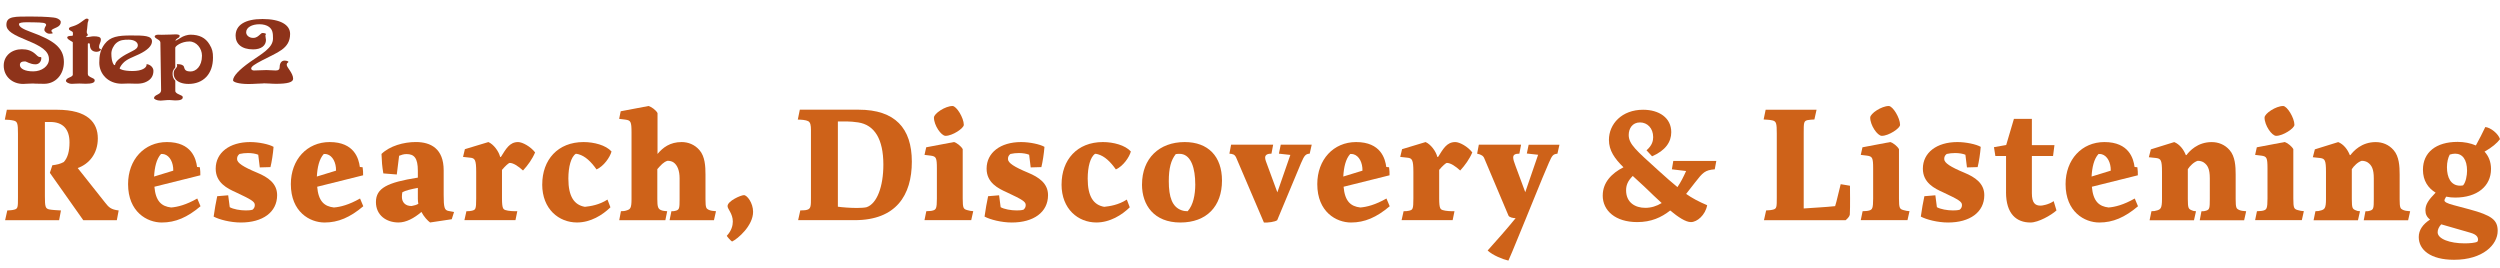
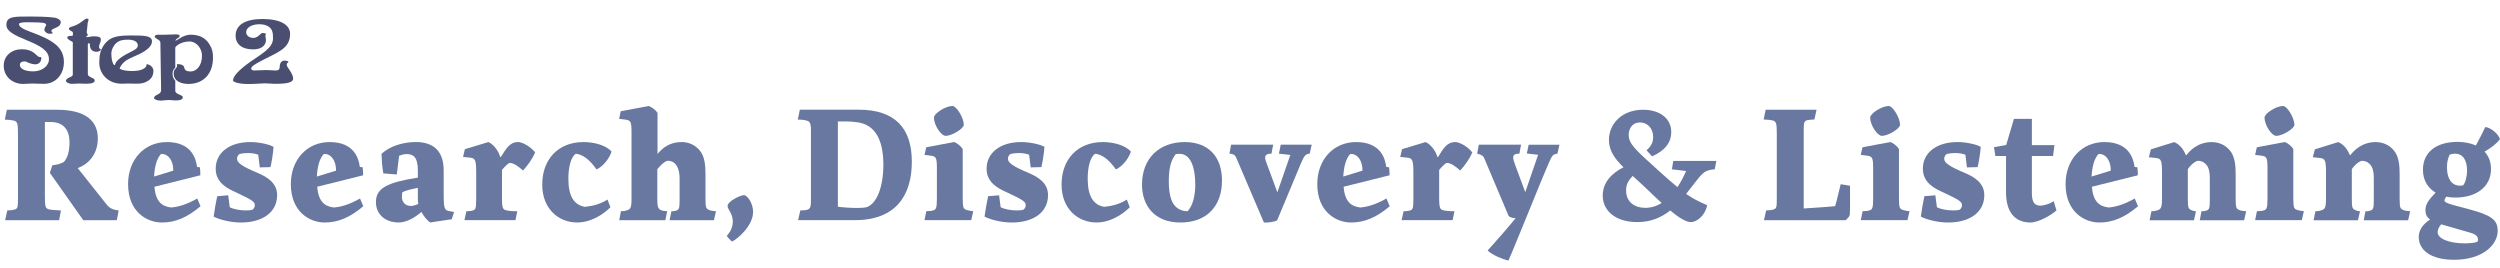
<svg xmlns="http://www.w3.org/2000/svg" id="Layer_1" viewBox="0 0 840.31 90.08">
-   <path d="M16.45,19.86c0-2.81-2.86-4.43-7.15-6.19-4.73-1.96-7.15-3.18-7.15-5.34,0-2.97,2.82-2.77,8.66-2.77,4.61,0,7.39.3,7.99.47.95.27,1.63.84,1.63,1.35,0,.81-.44,1.35-1.27,1.76-.99.47-1.87.74-1.87,1.18,0,.24.08.41.28.57.08.1.16.14.16.24,0,.17-.64.2-1.15.2-.79,0-1.67-.71-1.67-1.32,0-.74.6-1.39.6-1.59,0-.84-1.31-.84-4.09-.91-.91-.03-1.43-.03-2.34-.03-1.67,0-2.7.17-2.7.61,0,.95,1.35,1.69,3.93,2.64,7.27,2.67,11.17,5.04,11.17,10.11,0,4.33-2.9,7.33-6.64,7.33-2.5,0-3.77-.1-3.77-.1-.99-.03-2.19.14-3.3.14-3.66,0-6.52-2.53-6.52-6.15,0-3.38,2.74-5.51,6.08-5.51,1.87,0,3.26.47,4.49,1.55.56.51,1.03,1.08,1.59,1.08.36,0,.48-.07.48.34,0,1.22-.83,2.1-1.95,2.1-1.83,0-3.06-.98-3.46-.98-1.15,0-1.79.27-1.79,1.22,0,1.22,1.67,2.13,4.49,2.13s5.28-1.72,5.28-4.12Z" fill="#8e331a" />
-   <path d="M24.47,14.28c0-.07-.04-.17-.12-.2-1.11-.64-1.75-1.01-1.75-1.49,0-.41.64-.54,1.39-.54.6,0,.52-.14.52-.81,0-.27,0-.47-.24-.61-.72-.44-1.11-.54-1.11-.95,0-.88,1.71-.51,3.89-2.1,1.03-.74,1.75-1.32,1.99-1.32.32,0,.72.03.72.34,0,.41-.2.64-.28,1.05-.12.78-.08,1.25-.2,2.06-.04.41-.12.61-.12,1.01,0,.3.04.51.24.74.08.1.12.17.12.3,0,.2-.48.51-.71.68.16,0,.28.03.44.03.68,0,1.55-.27,2.19-.27,1.39,0,2.46.17,2.46,1.05,0,1.08-.6,1.45-.6,2.57,0,.27.08.54.4.64.12.03.24.1.24.24,0,.24-.72.71-1.43.71-1.35,0-2.15-.71-2.27-1.96-.04-.41.04-.91-.36-.91-.28,0-.36.07-.36.3v9.97c0,.61.28.85,1.79,1.55.36.17.52.37.52.71,0,.78-1.11,1.08-3.02,1.08-.83,0-1.27-.07-2.11-.07-1.07,0-2.03.1-2.5.1-1.19,0-2.03-.61-2.03-.98,0-1.18,2.3-1.18,2.3-2.13v-10.82Z" fill="#8e331a" />
-   <path d="M49.31,21.58c.87,0,2.26.88,2.26,2.23,0,1.59-.71,2.81-2.19,3.58-1.91,1.05-3.93.68-6.16.68-.91,0-1.39.07-2.3.07-4.69,0-7.55-3.41-7.55-7.03,0-2.33.28-4.33,1.83-6.35,1.87-2.43,4.45-2.84,8.82-2.84s7.07.03,7.07,1.99c0,1.49-1.55,2.97-4.29,4.29-2.11,1.01-4.25,1.66-5.52,3.11-.68.74-1.07,1.56-1.07,1.72,0,.13,1.15.84,4.33.84s4.65-1.05,4.73-2.03c0-.1-.08-.27.04-.27ZM38.5,21.89c.24,0,.2-.3.28-.51.44-1.25,2.46-2.64,5.72-4.22,1.15-.57,1.83-1.08,1.83-1.96,0-1.01-1.19-1.86-3.06-1.86-1.67,0-2.9.07-4.13,1.08-.99.84-1.71,2.33-1.71,3.55,0,2.84.79,3.92,1.07,3.92Z" fill="#8e331a" />
-   <path d="M58.92,22.67c-.36.54-.91.85-.91,2.1,0,.95.24,1.69.91,2.37v3.24c0,.41-.08.88,1.95,1.69.36.14.56.34.56.64,0,.78-.91,1.05-2.54,1.05-.76,0-1.19-.14-1.95-.14-1.19,0-2.26.2-2.98.2-1.31,0-2.19-.54-2.19-.84,0-.44.4-.78.83-1.01.64-.34,1.55-.64,1.55-1.69l-.24-15.95c0-.37-.28-.71-.6-.91-.6-.41-1.31-.71-1.31-1.15,0-.41.56-.61,1.15-.61.48,0,.75.03,1.23.03,2.34,0,3.93-.14,4.69-.14.64,0,1.31.14,1.31.44,0,.2-.04.51-.36.68-.48.24-1.03.68-1.03.95,0,.03,0,.07.04.07.48-.2,1.15-.64,1.67-.98.95-.64,2.38-1.05,3.3-1.05,2.98,0,5.05,1.01,6.4,3.24.99,1.59,1.19,2.67,1.19,4.46,0,5.61-3.34,8.85-8.23,8.85-2.07,0-3.7-.64-4.45-1.72-.56-.78-.52-1.49-.52-2.1,0-.71.52-1.22.91-1.69.16-.2.24-.34.24-.57,0,0-.08-.3-.08-.47,0-.1.16-.1.28-.1,1.07,0,1.87.3,2.07.84.28.85.32,1.62,2.27,1.62,1.75,0,3.81-1.66,3.81-5.31,0-2.47-1.87-4.77-4.21-4.77-2.78,0-4.77,1.59-4.77,2.1v6.62Z" fill="#8e331a" />
-   <path d="M88.55,28.04c-1.43,0-3.14.2-5.01.2-3.38,0-5.21-.68-5.21-1.22,0-1.39,1.95-3.51,5.72-6.19,3.89-2.74,7.71-4.7,7.71-7.88,0-1.72-.08-2.97-1.35-3.92-.75-.57-1.95-.88-3.18-.88-2.58,0-4.49,1.08-4.49,2.7,0,1.05,1.03,1.89,2.34,1.89,1.15,0,1.67-.57,2.38-1.18.28-.24.44-.47.83-.47.48,0,1.11.17,1.11.34,0,.07-.2.41-.2.47,0,.54.2,1.15.2,1.52,0,1.93-1.63,3.18-4.33,3.18-3.89,0-5.88-1.89-5.88-4.6,0-3.51,3.06-5.61,9.06-5.61s9.26,1.96,9.26,5c0,5.07-4.37,6.22-9.38,8.89-2.5,1.32-3.7,2.06-3.7,2.77,0,.37.44.64.91.64,1.35,0,2.82-.14,4.25-.14,1.19,0,1.91.14,3.1.14.91,0,1.31-.37,1.31-1.12,0-1.42.68-2.2,1.63-2.2.64,0,1.31.2,1.31.44,0,.1-.08.14-.16.2-.24.24-.4.27-.4.81,0,.84,2.15,2.74,2.15,4.66,0,1.18-1.95,1.69-5.72,1.69-1.67,0-2.62-.17-4.29-.17Z" fill="#8e331a" />
-   <path d="M39.89,70.73l-.62,3.28h-11.28l-11.23-15.91.83-2.55c1.61-.21,2.6-.42,3.85-1.09,1.35-1.46,1.92-3.69,1.92-6.6,0-4.42-2.18-6.86-6.45-6.86h-1.82v24.96c0,3.48.16,4.11,1.4,4.42.94.21,3.22.31,4,.36l-.62,3.28H1.72l.73-3.28c.73-.05,1.46-.05,2.29-.26,1.3-.31,1.3-.83,1.3-4.26v-21.22c0-3.48-.16-4.16-1.46-4.47-.83-.21-2.18-.31-2.96-.31l.68-3.33h16.85c10.4,0,13.73,4.37,13.73,9.62s-3.02,8.63-6.76,9.98l9.2,11.6c1.25,1.61,1.98,2.34,4.58,2.65Z" fill="#ce6219" />
-   <path d="M67.39,69.33c-4.42,3.74-8.42,5.46-13,5.46-4.94,0-11.34-3.54-11.34-12.9,0-8.27,5.46-14.14,13.05-14.14,8.32,0,9.78,5.62,10.14,8.37l.94.1c.16,1.04.16,1.87.16,2.7l-15.44,3.85c.42,4.89,2.39,6.6,5.62,6.97,2.13-.16,5.04-.88,8.79-3.02l1.09,2.6ZM54.13,51.75c-1.56,1.66-2.18,4.58-2.34,7.59l6.45-1.98c.05-2.7-1.14-4.99-3.02-5.51-.36-.1-.68-.1-1.09-.1Z" fill="#ce6219" />
-   <path d="M71.81,72.81c.31-2.18.78-5.04,1.2-6.86l3.69-.31.52,4c1.2.68,3.48,1.09,5.41,1.09.88,0,1.66-.05,2.29-.26.52-.47.73-.94.73-1.56,0-1.14-1.14-1.82-6.34-4.26-2.91-1.3-6.81-3.22-6.81-7.96,0-5.36,4.63-8.94,11.6-8.94,2.86,0,6.34.73,7.85,1.61-.16,2.18-.62,5.15-1.04,6.81l-3.59.1-.52-4.26c-.88-.36-2.13-.57-3.43-.57-.99,0-1.98.1-2.86.31-.57.47-.83.88-.83,1.72,0,1.3,2.13,2.65,6.76,4.58,3.64,1.51,6.71,3.59,6.71,7.54,0,5.77-4.89,9.2-12.17,9.2-3.54,0-7.28-.99-9.15-1.98Z" fill="#ce6219" />
-   <path d="M122.1,69.33c-4.42,3.74-8.42,5.46-13,5.46-4.94,0-11.34-3.54-11.34-12.9,0-8.27,5.46-14.14,13.05-14.14,8.32,0,9.78,5.62,10.14,8.37l.94.1c.16,1.04.16,1.87.16,2.7l-15.44,3.85c.42,4.89,2.39,6.6,5.62,6.97,2.13-.16,5.04-.88,8.79-3.02l1.09,2.6ZM108.84,51.75c-1.56,1.66-2.18,4.58-2.34,7.59l6.45-1.98c.05-2.7-1.14-4.99-3.02-5.51-.36-.1-.68-.1-1.09-.1Z" fill="#ce6219" />
-   <path d="M152.62,71.25l-.78,2.44-7.28,1.09c-.83-.62-2.03-1.87-2.91-3.54-2.55,2.18-5.2,3.54-7.7,3.54-4.11,0-7.59-2.44-7.59-6.86,0-4.68,3.8-6.6,14.09-8.22v-2.29c0-4.32-1.25-5.62-3.8-5.62-1.09,0-1.77.31-2.5.57l-.78,6.29-4.52-.36c-.42-2.5-.52-3.85-.62-6.55,2.81-2.7,7.44-4,11.54-4,5.04,0,9.36,2.24,9.36,9.52v8.27c0,4.16.26,5.1,1.56,5.36l1.92.36ZM140.61,68.5c-.1-.52-.16-1.09-.16-1.66v-3.69c-2.24.42-4.16.88-5.2,1.46-.1.36-.16.83-.16,1.61,0,1.72,1.14,3.07,3.28,3.02.88-.16,1.61-.36,2.24-.73Z" fill="#ce6219" />
-   <path d="M156.78,70.99c.73,0,1.2,0,1.82-.16,1.25-.31,1.46-.47,1.46-4.11v-8.94c0-4.06-.42-4.63-2.03-4.78l-2.39-.26.62-2.6,7.9-2.39c1.72.73,3.48,3.07,3.95,4.99h.26c1.66-2.6,2.86-4.99,5.77-4.99,1.46,0,4.21,1.51,5.72,3.48-.94,2.24-2.44,4.32-4.06,6.08-1.66-1.51-3.28-2.55-4.47-2.55-.36,0-1.51,1.04-2.6,2.34v9.62c0,3.48.47,3.64,1.2,3.9.94.31,2.81.42,3.95.36l-.62,3.02h-17.16l.68-3.02Z" fill="#ce6219" />
-   <path d="M182.26,62c0-8.32,5.25-14.25,13.88-14.25,3.54,0,7.49,1.04,9.41,3.17-.52,1.92-2.6,4.94-5.04,6.03-1.87-2.65-3.8-4.47-6.03-5.1-.36-.1-.73-.16-.94-.16-1.61,1.04-2.5,4.37-2.5,8.37,0,6.03,1.98,8.84,5.56,9.46,1.87-.21,4.78-.62,7.59-2.44l.99,2.6c-2.65,2.6-6.66,5.1-11.23,5.1-6.08,0-11.7-4.47-11.7-12.79Z" fill="#ce6219" />
-   <path d="M208.73,70.99c.78,0,1.3-.05,2.03-.31,1.09-.36,1.51-.73,1.51-3.74v-22.41c0-3.64-.26-4.06-2.03-4.32l-2.13-.26.52-2.55,9.36-1.77c.94.26,2.5,1.35,3.02,2.39v13.73c1.82-2.18,4.21-4,8.11-4,2.18,0,4.37.83,5.98,2.7,1.87,2.13,2.03,5.46,2.03,8.22v8.27c0,2.96.26,3.17,1.09,3.59.57.26,1.46.42,2.44.47l-.68,3.02h-14.92l.62-3.02c.73,0,.94,0,1.61-.21,1.04-.36,1.14-.83,1.14-3.85v-7.02c0-2.44-.68-4.42-2.08-5.36-.52-.36-1.3-.52-1.98-.52-1.35.42-2.24,1.46-3.43,2.81v10.09c0,2.55.26,3.22,1.14,3.64.57.31,1.46.36,2.18.42l-.62,3.02h-15.5l.57-3.02Z" fill="#ce6219" />
-   <path d="M244.29,79.26c1.56-1.66,2.03-3.43,2.03-4.78,0-2.7-1.77-4.16-1.77-5.2,0-1.72,4.47-3.69,5.51-3.69s3.07,2.6,3.07,5.62c0,4.63-5.1,9.05-7.07,9.98-.62-.42-1.61-1.61-1.77-1.92Z" fill="#ce6219" />
-   <path d="M268.99,70.73c.73-.05,1.66,0,2.29-.21,1.3-.36,1.3-1.35,1.3-4.06v-22.78c0-1.51-.16-2.55-.94-2.96s-2.39-.52-3.48-.52l.68-3.33h19.76c12.22,0,17.89,6.19,17.89,17.47s-5.3,19.66-19.19,19.66h-19.03l.73-3.28ZM291.3,69.64c3.48-1.2,5.62-6.92,5.62-14.3,0-8.58-2.96-13.36-8.48-14.2-1.35-.21-2.81-.31-3.59-.31h-3.22v28.65c1.46.21,4.21.42,6.45.42,1.4,0,2.6-.1,3.22-.26Z" fill="#ce6219" />
-   <path d="M311.37,70.99c.99-.05,1.66-.05,2.29-.26.94-.31,1.25-.68,1.25-4v-10.09c0-3.64-.26-4.06-2.03-4.32l-2.13-.26.57-2.55,9.36-1.77c.88.26,2.34,1.35,2.91,2.39v16.59c0,3.28.26,3.54,1.51,3.9.73.21,1.25.31,2.03.36l-.68,3.02h-15.71l.62-3.02ZM313.92,39.53c0-1.4,3.85-3.9,6.24-3.9,1.35,0,3.8,4,3.8,6.34,0,1.14-3.8,3.69-6.14,3.69-1.46,0-3.9-3.54-3.9-6.14Z" fill="#ce6219" />
-   <path d="M330.93,72.81c.31-2.18.78-5.04,1.2-6.86l3.69-.31.52,4c1.2.68,3.48,1.09,5.41,1.09.88,0,1.66-.05,2.29-.26.52-.47.73-.94.73-1.56,0-1.14-1.14-1.82-6.34-4.26-2.91-1.3-6.81-3.22-6.81-7.96,0-5.36,4.63-8.94,11.6-8.94,2.86,0,6.34.73,7.85,1.61-.16,2.18-.62,5.15-1.04,6.81l-3.59.1-.52-4.26c-.88-.36-2.13-.57-3.43-.57-.99,0-1.98.1-2.86.31-.57.47-.83.88-.83,1.72,0,1.3,2.13,2.65,6.76,4.58,3.64,1.51,6.71,3.59,6.71,7.54,0,5.77-4.89,9.2-12.17,9.2-3.54,0-7.28-.99-9.15-1.98Z" fill="#ce6219" />
-   <path d="M356.82,62c0-8.32,5.25-14.25,13.88-14.25,3.54,0,7.49,1.04,9.41,3.17-.52,1.92-2.6,4.94-5.04,6.03-1.87-2.65-3.8-4.47-6.03-5.1-.36-.1-.73-.16-.94-.16-1.61,1.04-2.5,4.37-2.5,8.37,0,6.03,1.98,8.84,5.56,9.46,1.87-.21,4.78-.62,7.59-2.44l.99,2.6c-2.65,2.6-6.66,5.1-11.23,5.1-6.08,0-11.7-4.47-11.7-12.79Z" fill="#ce6219" />
-   <path d="M383.86,62c0-8.74,5.77-14.25,14.35-14.25,7.85,0,12.53,4.78,12.53,12.95,0,8.63-5.15,14.09-13.99,14.09s-12.9-5.82-12.9-12.79ZM401.75,61.89c0-5.25-1.35-9.67-4.68-10.14-.78-.1-1.56,0-1.87.05-1.61,2.03-2.34,4.73-2.34,9.1,0,5.36,1.14,8.68,4.32,9.78.73.26,1.4.31,2.03.31,1.87-2.08,2.55-5.51,2.55-9.1Z" fill="#ce6219" />
-   <path d="M440.9,48.63l-.68,3.02c-1.3.1-1.77.47-2.91,3.17l-8.01,19.19c-.73.57-3.17.88-4.47.78l-9.31-21.79c-.52-1.14-1.14-1.25-2.29-1.35l.57-3.02h14.14l-.57,3.02c-.94,0-2.13.16-2.13,1.35,0,.31.1.78.26,1.2l3.85,10.45,4.37-12.58-3.85-.42.62-3.02h10.4Z" fill="#ce6219" />
-   <path d="M467.11,69.33c-4.42,3.74-8.42,5.46-13,5.46-4.94,0-11.34-3.54-11.34-12.9,0-8.27,5.46-14.14,13.05-14.14,8.32,0,9.78,5.62,10.14,8.37l.94.1c.16,1.04.16,1.87.16,2.7l-15.45,3.85c.42,4.89,2.39,6.6,5.62,6.97,2.13-.16,5.04-.88,8.79-3.02l1.09,2.6ZM453.85,51.75c-1.56,1.66-2.18,4.58-2.34,7.59l6.45-1.98c.05-2.7-1.14-4.99-3.02-5.51-.36-.1-.68-.1-1.09-.1Z" fill="#ce6219" />
-   <path d="M471.79,70.99c.73,0,1.2,0,1.82-.16,1.25-.31,1.46-.47,1.46-4.11v-8.94c0-4.06-.42-4.63-2.03-4.78l-2.39-.26.62-2.6,7.9-2.39c1.72.73,3.48,3.07,3.95,4.99h.26c1.66-2.6,2.86-4.99,5.77-4.99,1.46,0,4.21,1.51,5.72,3.48-.94,2.24-2.44,4.32-4.06,6.08-1.66-1.51-3.28-2.55-4.47-2.55-.36,0-1.51,1.04-2.6,2.34v9.62c0,3.48.47,3.64,1.2,3.9.94.31,2.81.42,3.95.36l-.62,3.02h-17.16l.68-3.02Z" fill="#ce6219" />
-   <path d="M500.03,84.2c3.07-3.43,6.24-6.97,9.41-10.87-.83,0-2.08-.26-2.39-.83l-8.11-19.19c-.31-.88-.99-1.35-2.44-1.66l.57-3.02h14.2l-.57,3.02c-1.46,0-2.08.36-2.08,1.3,0,.68.36,1.66.78,2.81l3.28,8.84,4.32-12.58-3.8-.42.62-2.96h10.35l-.68,3.02c-1.46.16-1.77.52-2.86,3.02-2.24,5.04-7.75,18.93-7.85,19.03-.16.26-4.73,11.7-5.77,13.88-1.87-.42-5.25-1.77-6.97-3.38Z" fill="#ce6219" />
-   <path d="M538.72,65.69c0-4.32,2.96-7.44,6.97-9.46-2.96-2.91-4.89-5.62-4.89-9.2,0-5.36,4.32-10.14,11.49-10.14,5.36,0,9.46,2.7,9.46,7.54,0,3.28-1.92,6.14-6.45,8.11l-1.87-2.03c1.92-1.61,2.24-3.22,2.24-4.42,0-3.02-1.98-4.94-4.42-4.94-2.6,0-3.8,2.08-3.8,4.21,0,3.12,2.55,5.2,9.93,11.91,2.6,2.34,4.63,4.16,6.45,5.62,1.14-1.66,2.08-3.54,2.91-5.41l-4.78-.57.47-2.81h14.46l-.52,2.81c-3.28.26-4,1.04-6.66,4.47-.99,1.3-1.98,2.55-2.96,3.8,2.08,1.46,4.16,2.55,7.07,3.8-.62,3.33-3.38,5.67-5.46,5.67-1.77,0-4.26-1.66-6.97-3.9-2.96,2.34-6.4,3.9-11.08,3.9-7.28,0-11.6-3.8-11.6-8.94ZM558.53,68.24c-5.15-4.73-2.6-2.6-9.72-9.1-1.77,1.77-2.24,3.22-2.24,4.84,0,4.11,3.07,5.88,6.45,5.88,1.98,0,3.8-.57,5.51-1.61Z" fill="#ce6219" />
-   <path d="M593.63,70.73c.73-.05,1.46-.05,2.29-.26,1.3-.31,1.3-.83,1.3-4.21v-21.32c0-3.48-.16-4.16-1.46-4.47-.83-.21-2.18-.26-2.96-.31l.68-3.28h17.11l-.73,3.28c-.73.05-1.46.05-2.29.21-1.3.31-1.3.88-1.3,4.32v25.38c2.65-.21,7.23-.42,10.56-.78.62-1.92,1.04-4.26,1.87-7.38l3.12.52c0,1.4.1,6.97-.05,9.67-.21.99-.99,1.46-1.4,1.92h-27.46l.73-3.28Z" fill="#ce6219" />
-   <path d="M626.07,70.99c.99-.05,1.66-.05,2.29-.26.94-.31,1.25-.68,1.25-4v-10.09c0-3.64-.26-4.06-2.03-4.32l-2.13-.26.57-2.55,9.36-1.77c.88.26,2.34,1.35,2.91,2.39v16.59c0,3.28.26,3.54,1.51,3.9.73.21,1.25.31,2.03.36l-.68,3.02h-15.7l.62-3.02ZM628.62,39.53c0-1.4,3.85-3.9,6.24-3.9,1.35,0,3.8,4,3.8,6.34,0,1.14-3.8,3.69-6.14,3.69-1.46,0-3.9-3.54-3.9-6.14Z" fill="#ce6219" />
-   <path d="M645.63,72.81c.31-2.18.78-5.04,1.2-6.86l3.69-.31.52,4c1.2.68,3.48,1.09,5.41,1.09.88,0,1.66-.05,2.29-.26.52-.47.73-.94.73-1.56,0-1.14-1.14-1.82-6.34-4.26-2.91-1.3-6.81-3.22-6.81-7.96,0-5.36,4.63-8.94,11.6-8.94,2.86,0,6.34.73,7.85,1.61-.16,2.18-.62,5.15-1.04,6.81l-3.59.1-.52-4.26c-.88-.36-2.13-.57-3.43-.57-.99,0-1.98.1-2.86.31-.57.47-.83.88-.83,1.72,0,1.3,2.13,2.65,6.76,4.58,3.64,1.51,6.71,3.59,6.71,7.54,0,5.77-4.89,9.2-12.17,9.2-3.54,0-7.28-.99-9.15-1.98Z" fill="#ce6219" />
-   <path d="M674.28,64.6v-12.17h-3.59l-.47-2.96,4.11-.73,2.6-8.79h6.03v8.84h7.59l-.47,3.64h-7.12v12.48c0,3.33,1.09,4.21,2.96,4.21.47,0,2.65-.31,4.37-1.51l.94,3.12c-1.77,1.61-6.08,4.06-8.74,4.06-4.68,0-8.22-2.86-8.22-10.19Z" fill="#ce6219" />
-   <path d="M718.63,69.33c-4.42,3.74-8.42,5.46-13,5.46-4.94,0-11.34-3.54-11.34-12.9,0-8.27,5.46-14.14,13.05-14.14,8.32,0,9.78,5.62,10.14,8.37l.94.1c.16,1.04.16,1.87.16,2.7l-15.45,3.85c.42,4.89,2.39,6.6,5.62,6.97,2.13-.16,5.04-.88,8.79-3.02l1.09,2.6ZM705.37,51.75c-1.56,1.66-2.18,4.58-2.34,7.59l6.45-1.98c.05-2.7-1.14-4.99-3.02-5.51-.36-.1-.68-.1-1.09-.1Z" fill="#ce6219" />
-   <path d="M723.16,70.99c.78,0,1.25-.05,2.03-.31,1.04-.36,1.51-.73,1.51-3.74v-9.15c0-3.95-.36-4.47-1.98-4.68-.78-.1-1.61-.16-2.44-.26l.68-2.65,7.85-2.44c1.82.73,3.17,2.5,3.9,4.37h.21c.99-1.3,3.69-4.37,8.48-4.37,2.24,0,4.42.83,6.03,2.7,1.87,2.13,2.03,5.46,2.03,8.22v8.27c0,2.96.26,3.17,1.09,3.59.57.26,1.4.42,2.44.47l-.68,3.02h-14.92l.57-3.02c.78,0,.99,0,1.61-.21,1.09-.36,1.2-.83,1.2-3.85v-7.02c0-3.07-.68-4.42-2.08-5.36-.57-.36-1.3-.52-1.98-.52-1.25.36-2.65,1.72-3.33,2.81v10.09c0,2.96.26,3.22,1.09,3.64.62.31.88.36,1.66.42l-.68,3.02h-14.92l.62-3.02Z" fill="#ce6219" />
-   <path d="M758.62,70.99c.99-.05,1.66-.05,2.29-.26.94-.31,1.25-.68,1.25-4v-10.09c0-3.64-.26-4.06-2.03-4.32l-2.13-.26.57-2.55,9.36-1.77c.88.26,2.34,1.35,2.91,2.39v16.59c0,3.28.26,3.54,1.51,3.9.73.21,1.25.31,2.03.36l-.68,3.02h-15.7l.62-3.02ZM761.17,39.53c0-1.4,3.85-3.9,6.24-3.9,1.35,0,3.8,4,3.8,6.34,0,1.14-3.8,3.69-6.14,3.69-1.46,0-3.9-3.54-3.9-6.14Z" fill="#ce6219" />
-   <path d="M778.28,70.99c.78,0,1.25-.05,2.03-.31,1.04-.36,1.51-.73,1.51-3.74v-9.15c0-3.95-.36-4.47-1.98-4.68-.78-.1-1.61-.16-2.44-.26l.68-2.65,7.85-2.44c1.82.73,3.17,2.5,3.9,4.37h.21c.99-1.3,3.69-4.37,8.48-4.37,2.24,0,4.42.83,6.03,2.7,1.87,2.13,2.03,5.46,2.03,8.22v8.27c0,2.96.26,3.17,1.09,3.59.57.26,1.4.42,2.44.47l-.68,3.02h-14.92l.57-3.02c.78,0,.99,0,1.61-.21,1.09-.36,1.2-.83,1.2-3.85v-7.02c0-3.07-.68-4.42-2.08-5.36-.57-.36-1.3-.52-1.98-.52-1.25.36-2.65,1.72-3.33,2.81v10.09c0,2.96.26,3.22,1.09,3.64.62.31.88.36,1.66.42l-.68,3.02h-14.92l.62-3.02Z" fill="#ce6219" />
-   <path d="M839.53,77.6c0,4.63-4.94,9.72-14.67,9.72-7.96,0-11.86-3.38-11.86-7.64,0-2.29,1.3-4.26,3.8-5.88-1.09-.83-1.56-1.82-1.56-3.12,0-1.98,1.04-3.48,3.43-5.93-2.5-1.51-4.26-4-4.26-7.7,0-5.82,4.37-9.36,11.65-9.36,2.24,0,4.32.42,6.14,1.2,1.04-1.87,2.34-4.42,3.17-6.19,1.77.16,4.32,2.18,4.94,4.06-.94,1.3-2.71,2.81-5.2,4.21,1.35,1.46,2.18,3.38,2.18,5.82,0,5.82-4.68,9.62-12.06,9.62-.99,0-2.03-.1-3.02-.31-.31.52-.57.99-.57,1.25,0,.52.78.99,3.12,1.61l5.25,1.4c7.54,2.03,9.52,3.59,9.52,7.23ZM832.93,80.61c0-.83-.36-1.77-2.6-2.39l-9.57-2.76c-.05,0-.1-.05-.21-.05-.73.78-1.2,1.72-1.2,2.65,0,2.24,4.06,3.74,9.1,3.74,1.61,0,3.59-.16,4.26-.57.16-.21.21-.42.21-.62ZM822.48,56.22c0,3.43,1.3,6.19,4.42,6.19.36,0,.78-.05.99-.1.94-.99,1.35-3.43,1.35-4.89,0-3.8-1.56-5.77-4-5.77-.57,0-1.14.1-1.82.31-.57,1.04-.94,2.55-.94,4.26Z" fill="#ce6219" />
+   <path d="M16.45,19.86c0-2.81-2.86-4.43-7.15-6.19-4.73-1.96-7.15-3.18-7.15-5.34,0-2.97,2.82-2.77,8.66-2.77,4.61,0,7.39.3,7.99.47.95.27,1.63.84,1.63,1.35,0,.81-.44,1.35-1.27,1.76-.99.47-1.87.74-1.87,1.18,0,.24.08.41.28.57.08.1.16.14.16.24,0,.17-.64.2-1.15.2-.79,0-1.67-.71-1.67-1.32,0-.74.6-1.39.6-1.59,0-.84-1.31-.84-4.09-.91-.91-.03-1.43-.03-2.34-.03-1.67,0-2.7.17-2.7.61,0,.95,1.35,1.69,3.93,2.64,7.27,2.67,11.17,5.04,11.17,10.11,0,4.33-2.9,7.33-6.64,7.33-2.5,0-3.77-.1-3.77-.1-.99-.03-2.19.14-3.3.14-3.66,0-6.52-2.53-6.52-6.15,0-3.38,2.74-5.51,6.08-5.51,1.87,0,3.26.47,4.49,1.55.56.51,1.03,1.08,1.59,1.08.36,0,.48-.07.48.34,0,1.22-.83,2.1-1.95,2.1-1.83,0-3.06-.98-3.46-.98-1.15,0-1.79.27-1.79,1.22,0,1.22,1.67,2.13,4.49,2.13s5.28-1.72,5.28-4.12Z" fill="#4a4e70" />
+   <path d="M24.47,14.28c0-.07-.04-.17-.12-.2-1.11-.64-1.75-1.01-1.75-1.49,0-.41.64-.54,1.39-.54.6,0,.52-.14.52-.81,0-.27,0-.47-.24-.61-.72-.44-1.11-.54-1.11-.95,0-.88,1.71-.51,3.89-2.1,1.03-.74,1.75-1.32,1.99-1.32.32,0,.72.03.72.34,0,.41-.2.64-.28,1.05-.12.78-.08,1.25-.2,2.06-.04.41-.12.61-.12,1.01,0,.3.04.51.24.74.08.1.12.17.12.3,0,.2-.48.51-.71.68.16,0,.28.03.44.03.68,0,1.55-.27,2.19-.27,1.39,0,2.46.17,2.46,1.05,0,1.08-.6,1.45-.6,2.57,0,.27.08.54.4.64.12.03.24.1.24.24,0,.24-.72.71-1.43.71-1.35,0-2.15-.71-2.27-1.96-.04-.41.04-.91-.36-.91-.28,0-.36.07-.36.3v9.97c0,.61.28.85,1.79,1.55.36.17.52.37.52.71,0,.78-1.11,1.08-3.02,1.08-.83,0-1.27-.07-2.11-.07-1.07,0-2.03.1-2.5.1-1.19,0-2.03-.61-2.03-.98,0-1.18,2.3-1.18,2.3-2.13v-10.82Z" fill="#4a4e70" />
+   <path d="M49.31,21.58c.87,0,2.26.88,2.26,2.23,0,1.59-.71,2.81-2.19,3.58-1.91,1.05-3.93.68-6.16.68-.91,0-1.39.07-2.3.07-4.69,0-7.55-3.41-7.55-7.03,0-2.33.28-4.33,1.83-6.35,1.87-2.43,4.45-2.84,8.82-2.84s7.07.03,7.07,1.99c0,1.49-1.55,2.97-4.29,4.29-2.11,1.01-4.25,1.66-5.52,3.11-.68.74-1.07,1.56-1.07,1.72,0,.13,1.15.84,4.33.84s4.65-1.05,4.73-2.03c0-.1-.08-.27.04-.27ZM38.5,21.89c.24,0,.2-.3.28-.51.44-1.25,2.46-2.64,5.72-4.22,1.15-.57,1.83-1.08,1.83-1.96,0-1.01-1.19-1.86-3.06-1.86-1.67,0-2.9.07-4.13,1.08-.99.84-1.71,2.33-1.71,3.55,0,2.84.79,3.92,1.07,3.92Z" fill="#4a4e70" />
+   <path d="M58.92,22.67c-.36.54-.91.85-.91,2.1,0,.95.24,1.69.91,2.37v3.24c0,.41-.08.88,1.95,1.69.36.14.56.34.56.64,0,.78-.91,1.05-2.54,1.05-.76,0-1.19-.14-1.95-.14-1.19,0-2.26.2-2.98.2-1.31,0-2.19-.54-2.19-.84,0-.44.4-.78.83-1.01.64-.34,1.55-.64,1.55-1.69l-.24-15.95c0-.37-.28-.71-.6-.91-.6-.41-1.31-.71-1.31-1.15,0-.41.56-.61,1.15-.61.48,0,.75.03,1.23.03,2.34,0,3.93-.14,4.69-.14.64,0,1.31.14,1.31.44,0,.2-.04.51-.36.68-.48.24-1.03.68-1.03.95,0,.03,0,.07.04.07.48-.2,1.15-.64,1.67-.98.95-.64,2.38-1.05,3.3-1.05,2.98,0,5.05,1.01,6.4,3.24.99,1.59,1.19,2.67,1.19,4.46,0,5.61-3.34,8.85-8.23,8.85-2.07,0-3.7-.64-4.45-1.72-.56-.78-.52-1.49-.52-2.1,0-.71.52-1.22.91-1.69.16-.2.24-.34.24-.57,0,0-.08-.3-.08-.47,0-.1.16-.1.28-.1,1.07,0,1.87.3,2.07.84.28.85.32,1.62,2.27,1.62,1.75,0,3.81-1.66,3.81-5.31,0-2.47-1.87-4.77-4.21-4.77-2.78,0-4.77,1.59-4.77,2.1v6.62Z" fill="#4a4e70" />
+   <path d="M88.55,28.04c-1.43,0-3.14.2-5.01.2-3.38,0-5.21-.68-5.21-1.22,0-1.39,1.95-3.51,5.72-6.19,3.89-2.74,7.71-4.7,7.71-7.88,0-1.72-.08-2.97-1.35-3.92-.75-.57-1.95-.88-3.18-.88-2.58,0-4.49,1.08-4.49,2.7,0,1.05,1.03,1.89,2.34,1.89,1.15,0,1.67-.57,2.38-1.18.28-.24.44-.47.83-.47.48,0,1.11.17,1.11.34,0,.07-.2.41-.2.47,0,.54.2,1.15.2,1.52,0,1.93-1.63,3.18-4.33,3.18-3.89,0-5.88-1.89-5.88-4.6,0-3.51,3.06-5.61,9.06-5.61s9.26,1.96,9.26,5c0,5.07-4.37,6.22-9.38,8.89-2.5,1.32-3.7,2.06-3.7,2.77,0,.37.44.64.91.64,1.35,0,2.82-.14,4.25-.14,1.19,0,1.91.14,3.1.14.91,0,1.31-.37,1.31-1.12,0-1.42.68-2.2,1.63-2.2.64,0,1.31.2,1.31.44,0,.1-.08.14-.16.2-.24.24-.4.27-.4.81,0,.84,2.15,2.74,2.15,4.66,0,1.18-1.95,1.69-5.72,1.69-1.67,0-2.62-.17-4.29-.17Z" fill="#4a4e70" />
+   <path d="M39.89,70.73l-.62,3.28h-11.28l-11.23-15.91.83-2.55c1.61-.21,2.6-.42,3.85-1.09,1.35-1.46,1.92-3.69,1.92-6.6,0-4.42-2.18-6.86-6.45-6.86h-1.82v24.96c0,3.48.16,4.11,1.4,4.42.94.21,3.22.31,4,.36l-.62,3.28H1.72l.73-3.28c.73-.05,1.46-.05,2.29-.26,1.3-.31,1.3-.83,1.3-4.26v-21.22c0-3.48-.16-4.16-1.46-4.47-.83-.21-2.18-.31-2.96-.31l.68-3.33h16.85c10.4,0,13.73,4.37,13.73,9.62s-3.02,8.63-6.76,9.98l9.2,11.6c1.25,1.61,1.98,2.34,4.58,2.65Z" fill="#6878a0" />
+   <path d="M67.39,69.33c-4.42,3.74-8.42,5.46-13,5.46-4.94,0-11.34-3.54-11.34-12.9,0-8.27,5.46-14.14,13.05-14.14,8.32,0,9.78,5.62,10.14,8.37l.94.1c.16,1.04.16,1.87.16,2.7l-15.44,3.85c.42,4.89,2.39,6.6,5.62,6.97,2.13-.16,5.04-.88,8.79-3.02l1.09,2.6ZM54.13,51.75c-1.56,1.66-2.18,4.58-2.34,7.59l6.45-1.98c.05-2.7-1.14-4.99-3.02-5.51-.36-.1-.68-.1-1.09-.1Z" fill="#6878a0" />
+   <path d="M71.81,72.81c.31-2.18.78-5.04,1.2-6.86l3.69-.31.52,4c1.2.68,3.48,1.09,5.41,1.09.88,0,1.66-.05,2.29-.26.52-.47.73-.94.73-1.56,0-1.14-1.14-1.82-6.34-4.26-2.91-1.3-6.81-3.22-6.81-7.96,0-5.36,4.63-8.94,11.6-8.94,2.86,0,6.34.73,7.85,1.61-.16,2.18-.62,5.15-1.04,6.81l-3.59.1-.52-4.26c-.88-.36-2.13-.57-3.43-.57-.99,0-1.98.1-2.86.31-.57.47-.83.88-.83,1.72,0,1.3,2.13,2.65,6.76,4.58,3.64,1.51,6.71,3.59,6.71,7.54,0,5.77-4.89,9.2-12.17,9.2-3.54,0-7.28-.99-9.15-1.98Z" fill="#6878a0" />
+   <path d="M122.1,69.33c-4.42,3.74-8.42,5.46-13,5.46-4.94,0-11.34-3.54-11.34-12.9,0-8.27,5.46-14.14,13.05-14.14,8.32,0,9.78,5.62,10.14,8.37l.94.1c.16,1.04.16,1.87.16,2.7l-15.44,3.85c.42,4.89,2.39,6.6,5.62,6.97,2.13-.16,5.04-.88,8.79-3.02l1.09,2.6ZM108.84,51.75c-1.56,1.66-2.18,4.58-2.34,7.59l6.45-1.98c.05-2.7-1.14-4.99-3.02-5.51-.36-.1-.68-.1-1.09-.1Z" fill="#6878a0" />
+   <path d="M152.62,71.25l-.78,2.44-7.28,1.09c-.83-.62-2.03-1.87-2.91-3.54-2.55,2.18-5.2,3.54-7.7,3.54-4.11,0-7.59-2.44-7.59-6.86,0-4.68,3.8-6.6,14.09-8.22v-2.29c0-4.32-1.25-5.62-3.8-5.62-1.09,0-1.77.31-2.5.57l-.78,6.29-4.52-.36c-.42-2.5-.52-3.85-.62-6.55,2.81-2.7,7.44-4,11.54-4,5.04,0,9.36,2.24,9.36,9.52v8.27c0,4.16.26,5.1,1.56,5.36l1.92.36ZM140.61,68.5c-.1-.52-.16-1.09-.16-1.66v-3.69c-2.24.42-4.16.88-5.2,1.46-.1.36-.16.83-.16,1.61,0,1.72,1.14,3.07,3.28,3.02.88-.16,1.61-.36,2.24-.73Z" fill="#6878a0" />
+   <path d="M156.78,70.99c.73,0,1.2,0,1.82-.16,1.25-.31,1.46-.47,1.46-4.11v-8.94c0-4.06-.42-4.63-2.03-4.78l-2.39-.26.62-2.6,7.9-2.39c1.72.73,3.48,3.07,3.95,4.99h.26c1.66-2.6,2.86-4.99,5.77-4.99,1.46,0,4.21,1.51,5.72,3.48-.94,2.24-2.44,4.32-4.06,6.08-1.66-1.51-3.28-2.55-4.47-2.55-.36,0-1.51,1.04-2.6,2.34v9.62c0,3.48.47,3.64,1.2,3.9.94.31,2.81.42,3.95.36l-.62,3.02h-17.16l.68-3.02Z" fill="#6878a0" />
+   <path d="M182.26,62c0-8.32,5.25-14.25,13.88-14.25,3.54,0,7.49,1.04,9.41,3.17-.52,1.92-2.6,4.94-5.04,6.03-1.87-2.65-3.8-4.47-6.03-5.1-.36-.1-.73-.16-.94-.16-1.61,1.04-2.5,4.37-2.5,8.37,0,6.03,1.98,8.84,5.56,9.46,1.87-.21,4.78-.62,7.59-2.44l.99,2.6c-2.65,2.6-6.66,5.1-11.23,5.1-6.08,0-11.7-4.47-11.7-12.79Z" fill="#6878a0" />
+   <path d="M208.73,70.99c.78,0,1.3-.05,2.03-.31,1.09-.36,1.51-.73,1.51-3.74v-22.41c0-3.64-.26-4.06-2.03-4.32l-2.13-.26.52-2.55,9.36-1.77c.94.26,2.5,1.35,3.02,2.39v13.73c1.82-2.18,4.21-4,8.11-4,2.18,0,4.37.83,5.98,2.7,1.87,2.13,2.03,5.46,2.03,8.22v8.27c0,2.96.26,3.17,1.09,3.59.57.26,1.46.42,2.44.47l-.68,3.02h-14.92l.62-3.02c.73,0,.94,0,1.61-.21,1.04-.36,1.14-.83,1.14-3.85v-7.02c0-2.44-.68-4.42-2.08-5.36-.52-.36-1.3-.52-1.98-.52-1.35.42-2.24,1.46-3.43,2.81v10.09c0,2.55.26,3.22,1.14,3.64.57.31,1.46.36,2.18.42l-.62,3.02h-15.5l.57-3.02Z" fill="#6878a0" />
+   <path d="M244.29,79.26c1.56-1.66,2.03-3.43,2.03-4.78,0-2.7-1.77-4.16-1.77-5.2,0-1.72,4.47-3.69,5.51-3.69s3.07,2.6,3.07,5.62c0,4.63-5.1,9.05-7.07,9.98-.62-.42-1.61-1.61-1.77-1.92Z" fill="#6878a0" />
+   <path d="M268.99,70.73c.73-.05,1.66,0,2.29-.21,1.3-.36,1.3-1.35,1.3-4.06v-22.78c0-1.51-.16-2.55-.94-2.96s-2.39-.52-3.48-.52l.68-3.33h19.76c12.22,0,17.89,6.19,17.89,17.47s-5.3,19.66-19.19,19.66h-19.03l.73-3.28ZM291.3,69.64c3.48-1.2,5.62-6.92,5.62-14.3,0-8.58-2.96-13.36-8.48-14.2-1.35-.21-2.81-.31-3.59-.31h-3.22v28.65c1.46.21,4.21.42,6.45.42,1.4,0,2.6-.1,3.22-.26Z" fill="#6878a0" />
+   <path d="M311.37,70.99c.99-.05,1.66-.05,2.29-.26.94-.31,1.25-.68,1.25-4v-10.09c0-3.64-.26-4.06-2.03-4.32l-2.13-.26.57-2.55,9.36-1.77c.88.26,2.34,1.35,2.91,2.39v16.59c0,3.28.26,3.54,1.51,3.9.73.21,1.25.31,2.03.36l-.68,3.02h-15.71l.62-3.02ZM313.92,39.53c0-1.4,3.85-3.9,6.24-3.9,1.35,0,3.8,4,3.8,6.34,0,1.14-3.8,3.69-6.14,3.69-1.46,0-3.9-3.54-3.9-6.14Z" fill="#6878a0" />
+   <path d="M330.93,72.81c.31-2.18.78-5.04,1.2-6.86l3.69-.31.52,4c1.2.68,3.48,1.09,5.41,1.09.88,0,1.66-.05,2.29-.26.52-.47.73-.94.73-1.56,0-1.14-1.14-1.82-6.34-4.26-2.91-1.3-6.81-3.22-6.81-7.96,0-5.36,4.63-8.94,11.6-8.94,2.86,0,6.34.73,7.85,1.61-.16,2.18-.62,5.15-1.04,6.81l-3.59.1-.52-4.26c-.88-.36-2.13-.57-3.43-.57-.99,0-1.98.1-2.86.31-.57.47-.83.88-.83,1.72,0,1.3,2.13,2.65,6.76,4.58,3.64,1.51,6.71,3.59,6.71,7.54,0,5.77-4.89,9.2-12.17,9.2-3.54,0-7.28-.99-9.15-1.98Z" fill="#6878a0" />
+   <path d="M356.82,62c0-8.32,5.25-14.25,13.88-14.25,3.54,0,7.49,1.04,9.41,3.17-.52,1.92-2.6,4.94-5.04,6.03-1.87-2.65-3.8-4.47-6.03-5.1-.36-.1-.73-.16-.94-.16-1.61,1.04-2.5,4.37-2.5,8.37,0,6.03,1.98,8.84,5.56,9.46,1.87-.21,4.78-.62,7.59-2.44l.99,2.6c-2.65,2.6-6.66,5.1-11.23,5.1-6.08,0-11.7-4.47-11.7-12.79Z" fill="#6878a0" />
+   <path d="M383.86,62c0-8.74,5.77-14.25,14.35-14.25,7.85,0,12.53,4.78,12.53,12.95,0,8.63-5.15,14.09-13.99,14.09s-12.9-5.82-12.9-12.79ZM401.75,61.89c0-5.25-1.35-9.67-4.68-10.14-.78-.1-1.56,0-1.87.05-1.61,2.03-2.34,4.73-2.34,9.1,0,5.36,1.14,8.68,4.32,9.78.73.26,1.4.31,2.03.31,1.87-2.08,2.55-5.51,2.55-9.1Z" fill="#6878a0" />
+   <path d="M440.9,48.63l-.68,3.02c-1.3.1-1.77.47-2.91,3.17l-8.01,19.19c-.73.57-3.17.88-4.47.78l-9.31-21.79c-.52-1.14-1.14-1.25-2.29-1.35l.57-3.02h14.14l-.57,3.02c-.94,0-2.13.16-2.13,1.35,0,.31.1.78.26,1.2l3.85,10.45,4.37-12.58-3.85-.42.62-3.02h10.4Z" fill="#6878a0" />
+   <path d="M467.11,69.33c-4.42,3.74-8.42,5.46-13,5.46-4.94,0-11.34-3.54-11.34-12.9,0-8.27,5.46-14.14,13.05-14.14,8.32,0,9.78,5.62,10.14,8.37l.94.1c.16,1.04.16,1.87.16,2.7l-15.45,3.85c.42,4.89,2.39,6.6,5.62,6.97,2.13-.16,5.04-.88,8.79-3.02l1.09,2.6ZM453.85,51.75c-1.56,1.66-2.18,4.58-2.34,7.59l6.45-1.98c.05-2.7-1.14-4.99-3.02-5.51-.36-.1-.68-.1-1.09-.1Z" fill="#6878a0" />
+   <path d="M471.79,70.99c.73,0,1.2,0,1.82-.16,1.25-.31,1.46-.47,1.46-4.11v-8.94c0-4.06-.42-4.63-2.03-4.78l-2.39-.26.62-2.6,7.9-2.39c1.72.73,3.48,3.07,3.95,4.99h.26c1.66-2.6,2.86-4.99,5.77-4.99,1.46,0,4.21,1.51,5.72,3.48-.94,2.24-2.44,4.32-4.06,6.08-1.66-1.51-3.28-2.55-4.47-2.55-.36,0-1.51,1.04-2.6,2.34v9.62c0,3.48.47,3.64,1.2,3.9.94.31,2.81.42,3.95.36l-.62,3.02h-17.16l.68-3.02Z" fill="#6878a0" />
+   <path d="M500.03,84.2c3.07-3.43,6.24-6.97,9.41-10.87-.83,0-2.08-.26-2.39-.83l-8.11-19.19c-.31-.88-.99-1.35-2.44-1.66l.57-3.02h14.2l-.57,3.02c-1.46,0-2.08.36-2.08,1.3,0,.68.36,1.66.78,2.81l3.28,8.84,4.32-12.58-3.8-.42.62-2.96h10.35l-.68,3.02c-1.46.16-1.77.52-2.86,3.02-2.24,5.04-7.75,18.93-7.85,19.03-.16.26-4.73,11.7-5.77,13.88-1.87-.42-5.25-1.77-6.97-3.38Z" fill="#6878a0" />
+   <path d="M538.72,65.69c0-4.32,2.96-7.44,6.97-9.46-2.96-2.91-4.89-5.62-4.89-9.2,0-5.36,4.32-10.14,11.49-10.14,5.36,0,9.46,2.7,9.46,7.54,0,3.28-1.92,6.14-6.45,8.11l-1.87-2.03c1.92-1.61,2.24-3.22,2.24-4.42,0-3.02-1.98-4.94-4.42-4.94-2.6,0-3.8,2.08-3.8,4.21,0,3.12,2.55,5.2,9.93,11.91,2.6,2.34,4.63,4.16,6.45,5.62,1.14-1.66,2.08-3.54,2.91-5.41l-4.78-.57.47-2.81h14.46l-.52,2.81c-3.28.26-4,1.04-6.66,4.47-.99,1.3-1.98,2.55-2.96,3.8,2.08,1.46,4.16,2.55,7.07,3.8-.62,3.33-3.38,5.67-5.46,5.67-1.77,0-4.26-1.66-6.97-3.9-2.96,2.34-6.4,3.9-11.08,3.9-7.28,0-11.6-3.8-11.6-8.94ZM558.53,68.24c-5.15-4.73-2.6-2.6-9.72-9.1-1.77,1.77-2.24,3.22-2.24,4.84,0,4.11,3.07,5.88,6.45,5.88,1.98,0,3.8-.57,5.51-1.61Z" fill="#6878a0" />
+   <path d="M593.63,70.73c.73-.05,1.46-.05,2.29-.26,1.3-.31,1.3-.83,1.3-4.21v-21.32c0-3.48-.16-4.16-1.46-4.47-.83-.21-2.18-.26-2.96-.31l.68-3.28h17.11l-.73,3.28c-.73.05-1.46.05-2.29.21-1.3.31-1.3.88-1.3,4.32v25.38c2.65-.21,7.23-.42,10.56-.78.62-1.92,1.04-4.26,1.87-7.38l3.12.52c0,1.4.1,6.97-.05,9.67-.21.99-.99,1.46-1.4,1.92h-27.46l.73-3.28Z" fill="#6878a0" />
+   <path d="M626.07,70.99c.99-.05,1.66-.05,2.29-.26.94-.31,1.25-.68,1.25-4v-10.09c0-3.64-.26-4.06-2.03-4.32l-2.13-.26.57-2.55,9.36-1.77c.88.26,2.34,1.35,2.91,2.39v16.59c0,3.28.26,3.54,1.51,3.9.73.21,1.25.31,2.03.36l-.68,3.02h-15.7l.62-3.02ZM628.62,39.53c0-1.4,3.85-3.9,6.24-3.9,1.35,0,3.8,4,3.8,6.34,0,1.14-3.8,3.69-6.14,3.69-1.46,0-3.9-3.54-3.9-6.14Z" fill="#6878a0" />
+   <path d="M645.63,72.81c.31-2.18.78-5.04,1.2-6.86l3.69-.31.52,4c1.2.68,3.48,1.09,5.41,1.09.88,0,1.66-.05,2.29-.26.52-.47.73-.94.73-1.56,0-1.14-1.14-1.82-6.34-4.26-2.91-1.3-6.81-3.22-6.81-7.96,0-5.36,4.63-8.94,11.6-8.94,2.86,0,6.34.73,7.85,1.61-.16,2.18-.62,5.15-1.04,6.81l-3.59.1-.52-4.26c-.88-.36-2.13-.57-3.43-.57-.99,0-1.98.1-2.86.31-.57.47-.83.88-.83,1.72,0,1.3,2.13,2.65,6.76,4.58,3.64,1.51,6.71,3.59,6.71,7.54,0,5.77-4.89,9.2-12.17,9.2-3.54,0-7.28-.99-9.15-1.98Z" fill="#6878a0" />
+   <path d="M674.28,64.6v-12.17h-3.59l-.47-2.96,4.11-.73,2.6-8.79h6.03v8.84h7.59l-.47,3.64h-7.12v12.48c0,3.33,1.09,4.21,2.96,4.21.47,0,2.65-.31,4.37-1.51l.94,3.12c-1.77,1.61-6.08,4.06-8.74,4.06-4.68,0-8.22-2.86-8.22-10.19Z" fill="#6878a0" />
+   <path d="M718.63,69.33c-4.42,3.74-8.42,5.46-13,5.46-4.94,0-11.34-3.54-11.34-12.9,0-8.27,5.46-14.14,13.05-14.14,8.32,0,9.78,5.62,10.14,8.37l.94.1c.16,1.04.16,1.87.16,2.7l-15.45,3.85c.42,4.89,2.39,6.6,5.62,6.97,2.13-.16,5.04-.88,8.79-3.02l1.09,2.6ZM705.37,51.75c-1.56,1.66-2.18,4.58-2.34,7.59l6.45-1.98c.05-2.7-1.14-4.99-3.02-5.51-.36-.1-.68-.1-1.09-.1Z" fill="#6878a0" />
+   <path d="M723.16,70.99c.78,0,1.25-.05,2.03-.31,1.04-.36,1.51-.73,1.51-3.74v-9.15c0-3.95-.36-4.47-1.98-4.68-.78-.1-1.61-.16-2.44-.26l.68-2.65,7.85-2.44c1.82.73,3.17,2.5,3.9,4.37h.21c.99-1.3,3.69-4.37,8.48-4.37,2.24,0,4.42.83,6.03,2.7,1.87,2.13,2.03,5.46,2.03,8.22v8.27c0,2.96.26,3.17,1.09,3.59.57.26,1.4.42,2.44.47l-.68,3.02h-14.92l.57-3.02c.78,0,.99,0,1.61-.21,1.09-.36,1.2-.83,1.2-3.85v-7.02c0-3.07-.68-4.42-2.08-5.36-.57-.36-1.3-.52-1.98-.52-1.25.36-2.65,1.72-3.33,2.81v10.09c0,2.96.26,3.22,1.09,3.64.62.31.88.36,1.66.42l-.68,3.02h-14.92l.62-3.02Z" fill="#6878a0" />
+   <path d="M758.62,70.99c.99-.05,1.66-.05,2.29-.26.94-.31,1.25-.68,1.25-4v-10.09c0-3.64-.26-4.06-2.03-4.32l-2.13-.26.57-2.55,9.36-1.77c.88.26,2.34,1.35,2.91,2.39v16.59c0,3.28.26,3.54,1.51,3.9.73.21,1.25.31,2.03.36l-.68,3.02h-15.7l.62-3.02ZM761.17,39.53c0-1.4,3.85-3.9,6.24-3.9,1.35,0,3.8,4,3.8,6.34,0,1.14-3.8,3.69-6.14,3.69-1.46,0-3.9-3.54-3.9-6.14Z" fill="#6878a0" />
+   <path d="M778.28,70.99c.78,0,1.25-.05,2.03-.31,1.04-.36,1.51-.73,1.51-3.74v-9.15c0-3.95-.36-4.47-1.98-4.68-.78-.1-1.61-.16-2.44-.26l.68-2.65,7.85-2.44c1.82.73,3.17,2.5,3.9,4.37h.21c.99-1.3,3.69-4.37,8.48-4.37,2.24,0,4.42.83,6.03,2.7,1.87,2.13,2.03,5.46,2.03,8.22v8.27c0,2.96.26,3.17,1.09,3.59.57.26,1.4.42,2.44.47l-.68,3.02h-14.92l.57-3.02c.78,0,.99,0,1.61-.21,1.09-.36,1.2-.83,1.2-3.85v-7.02c0-3.07-.68-4.42-2.08-5.36-.57-.36-1.3-.52-1.98-.52-1.25.36-2.65,1.72-3.33,2.81v10.09c0,2.96.26,3.22,1.09,3.64.62.31.88.36,1.66.42l-.68,3.02h-14.92l.62-3.02Z" fill="#6878a0" />
+   <path d="M839.53,77.6c0,4.63-4.94,9.72-14.67,9.72-7.96,0-11.86-3.38-11.86-7.64,0-2.29,1.3-4.26,3.8-5.88-1.09-.83-1.56-1.82-1.56-3.12,0-1.98,1.04-3.48,3.43-5.93-2.5-1.51-4.26-4-4.26-7.7,0-5.82,4.37-9.36,11.65-9.36,2.24,0,4.32.42,6.14,1.2,1.04-1.87,2.34-4.42,3.17-6.19,1.77.16,4.32,2.18,4.94,4.06-.94,1.3-2.71,2.81-5.2,4.21,1.35,1.46,2.18,3.38,2.18,5.82,0,5.82-4.68,9.62-12.06,9.62-.99,0-2.03-.1-3.02-.31-.31.52-.57.99-.57,1.25,0,.52.78.99,3.12,1.61l5.25,1.4c7.54,2.03,9.52,3.59,9.52,7.23ZM832.93,80.61c0-.83-.36-1.77-2.6-2.39l-9.57-2.76c-.05,0-.1-.05-.21-.05-.73.78-1.2,1.72-1.2,2.65,0,2.24,4.06,3.74,9.1,3.74,1.61,0,3.59-.16,4.26-.57.16-.21.21-.42.21-.62ZM822.48,56.22c0,3.43,1.3,6.19,4.42,6.19.36,0,.78-.05.99-.1.94-.99,1.35-3.43,1.35-4.89,0-3.8-1.56-5.77-4-5.77-.57,0-1.14.1-1.82.31-.57,1.04-.94,2.55-.94,4.26Z" fill="#6878a0" />
</svg>
